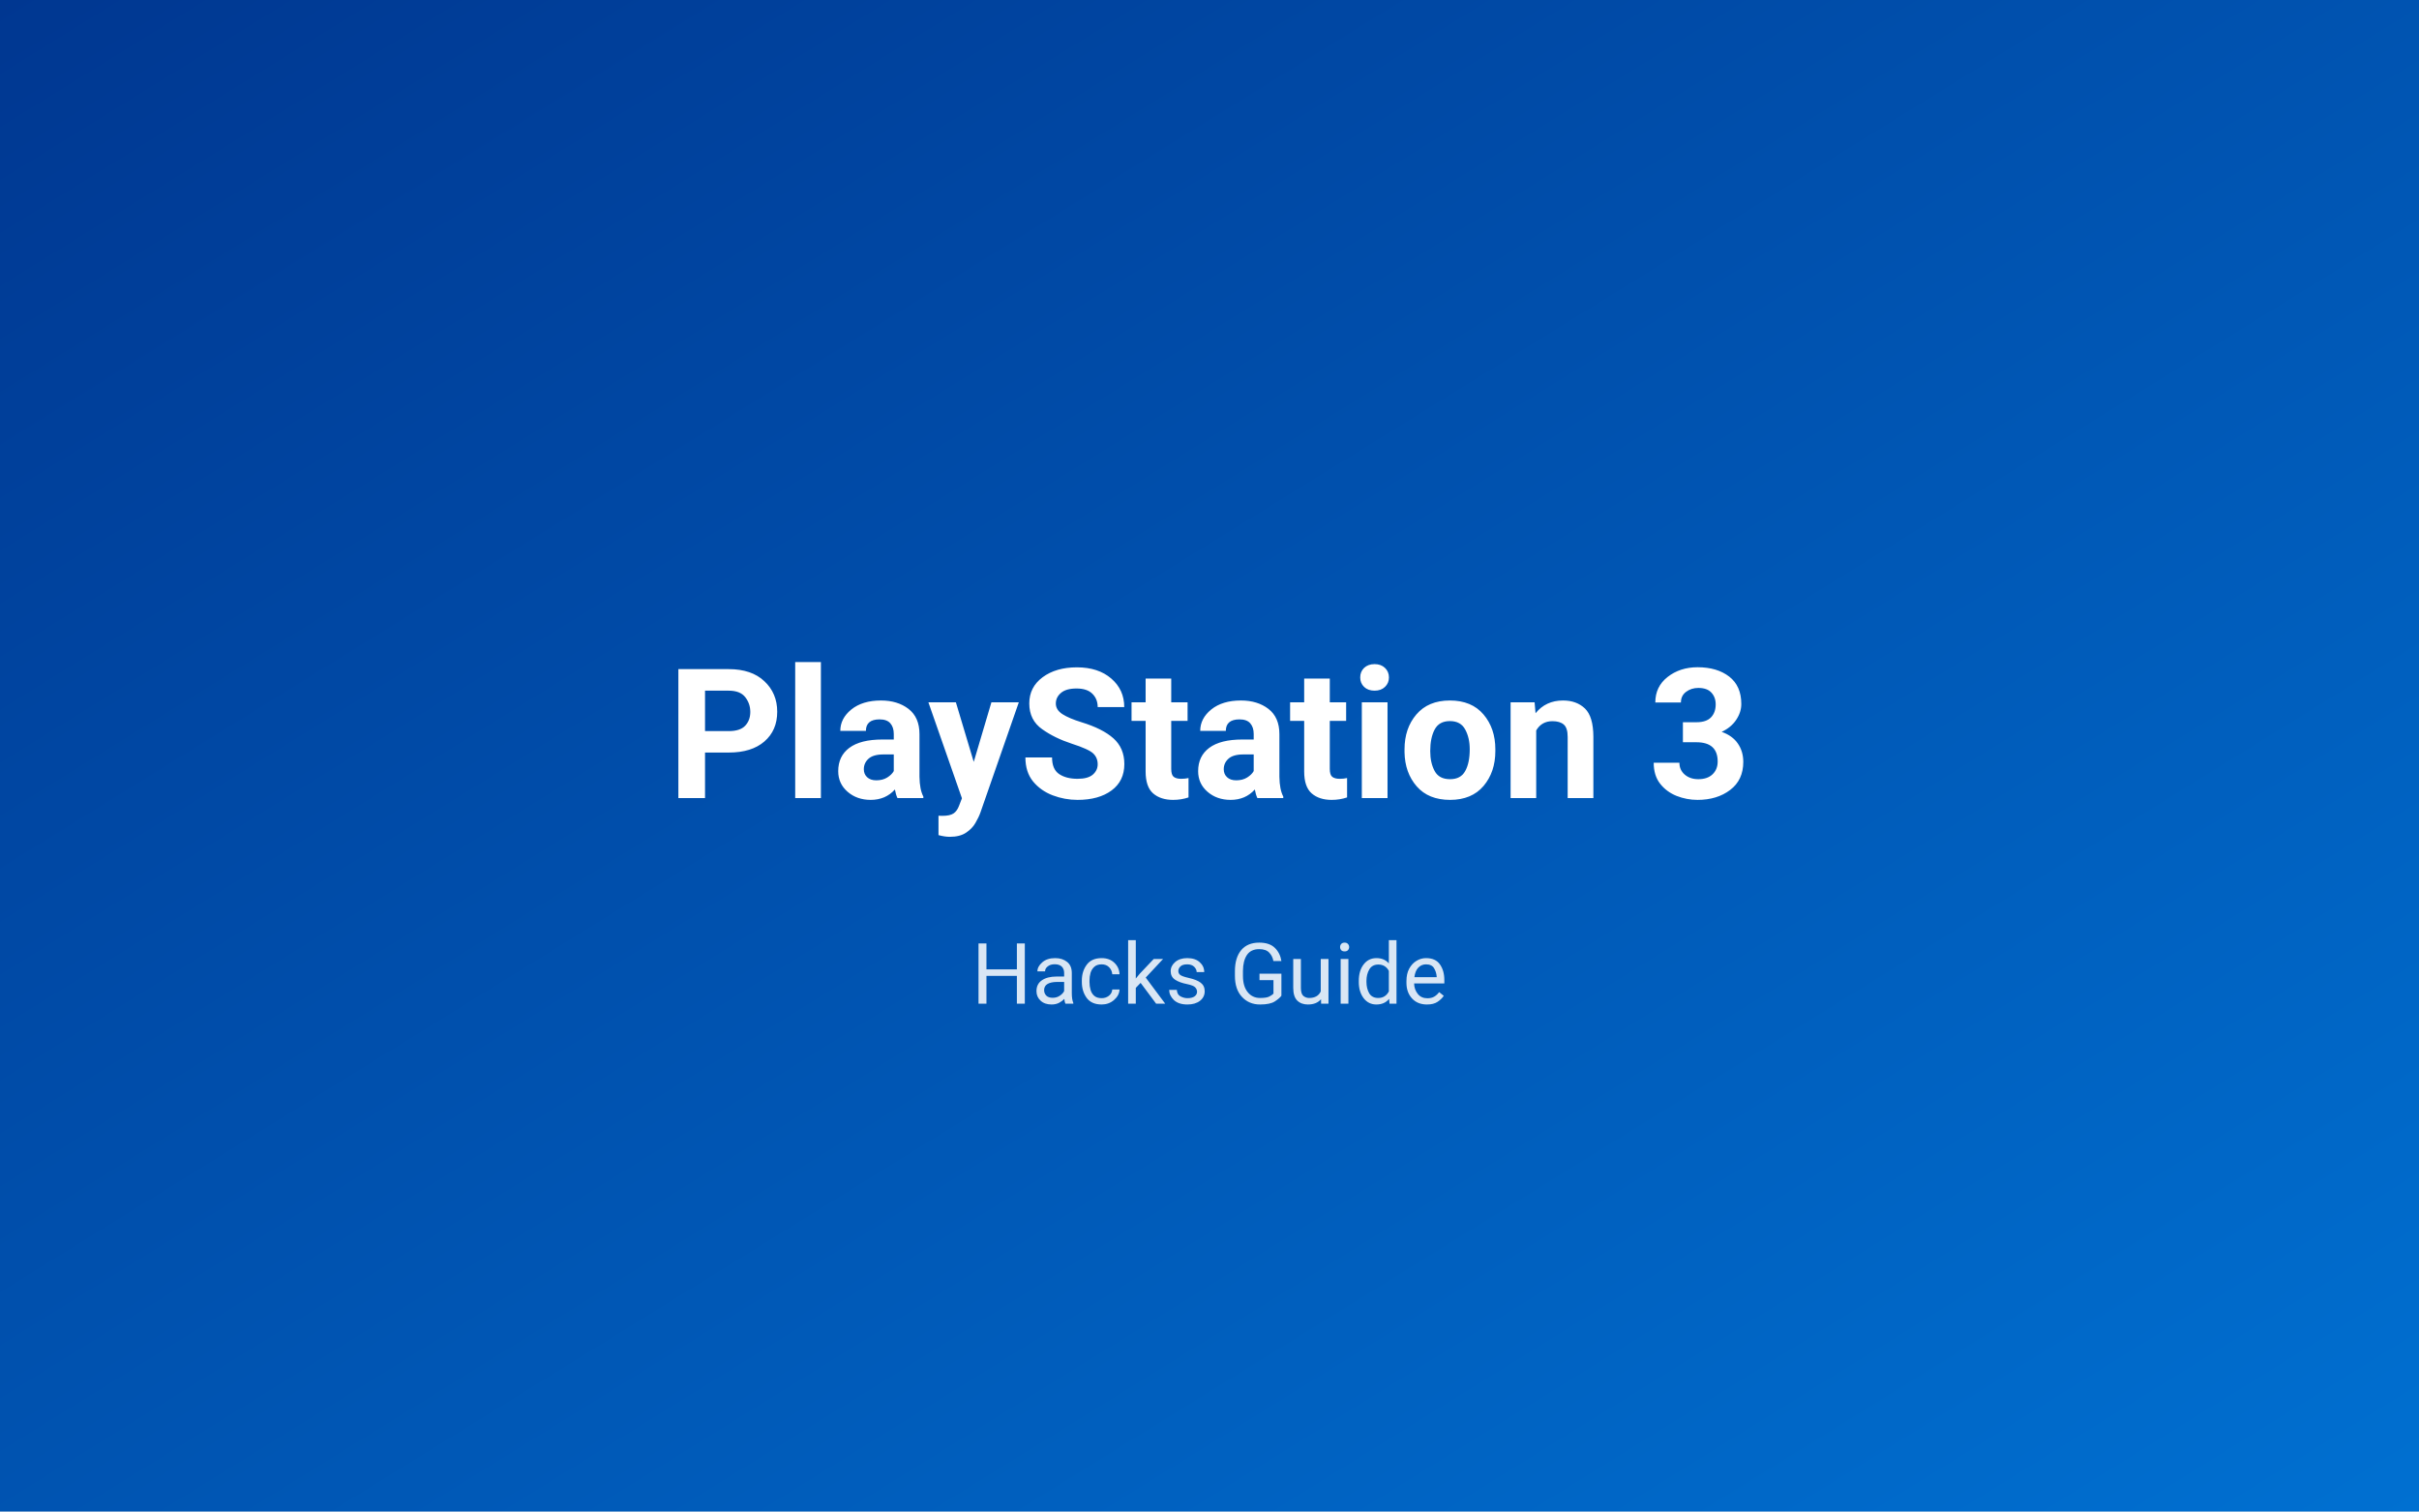
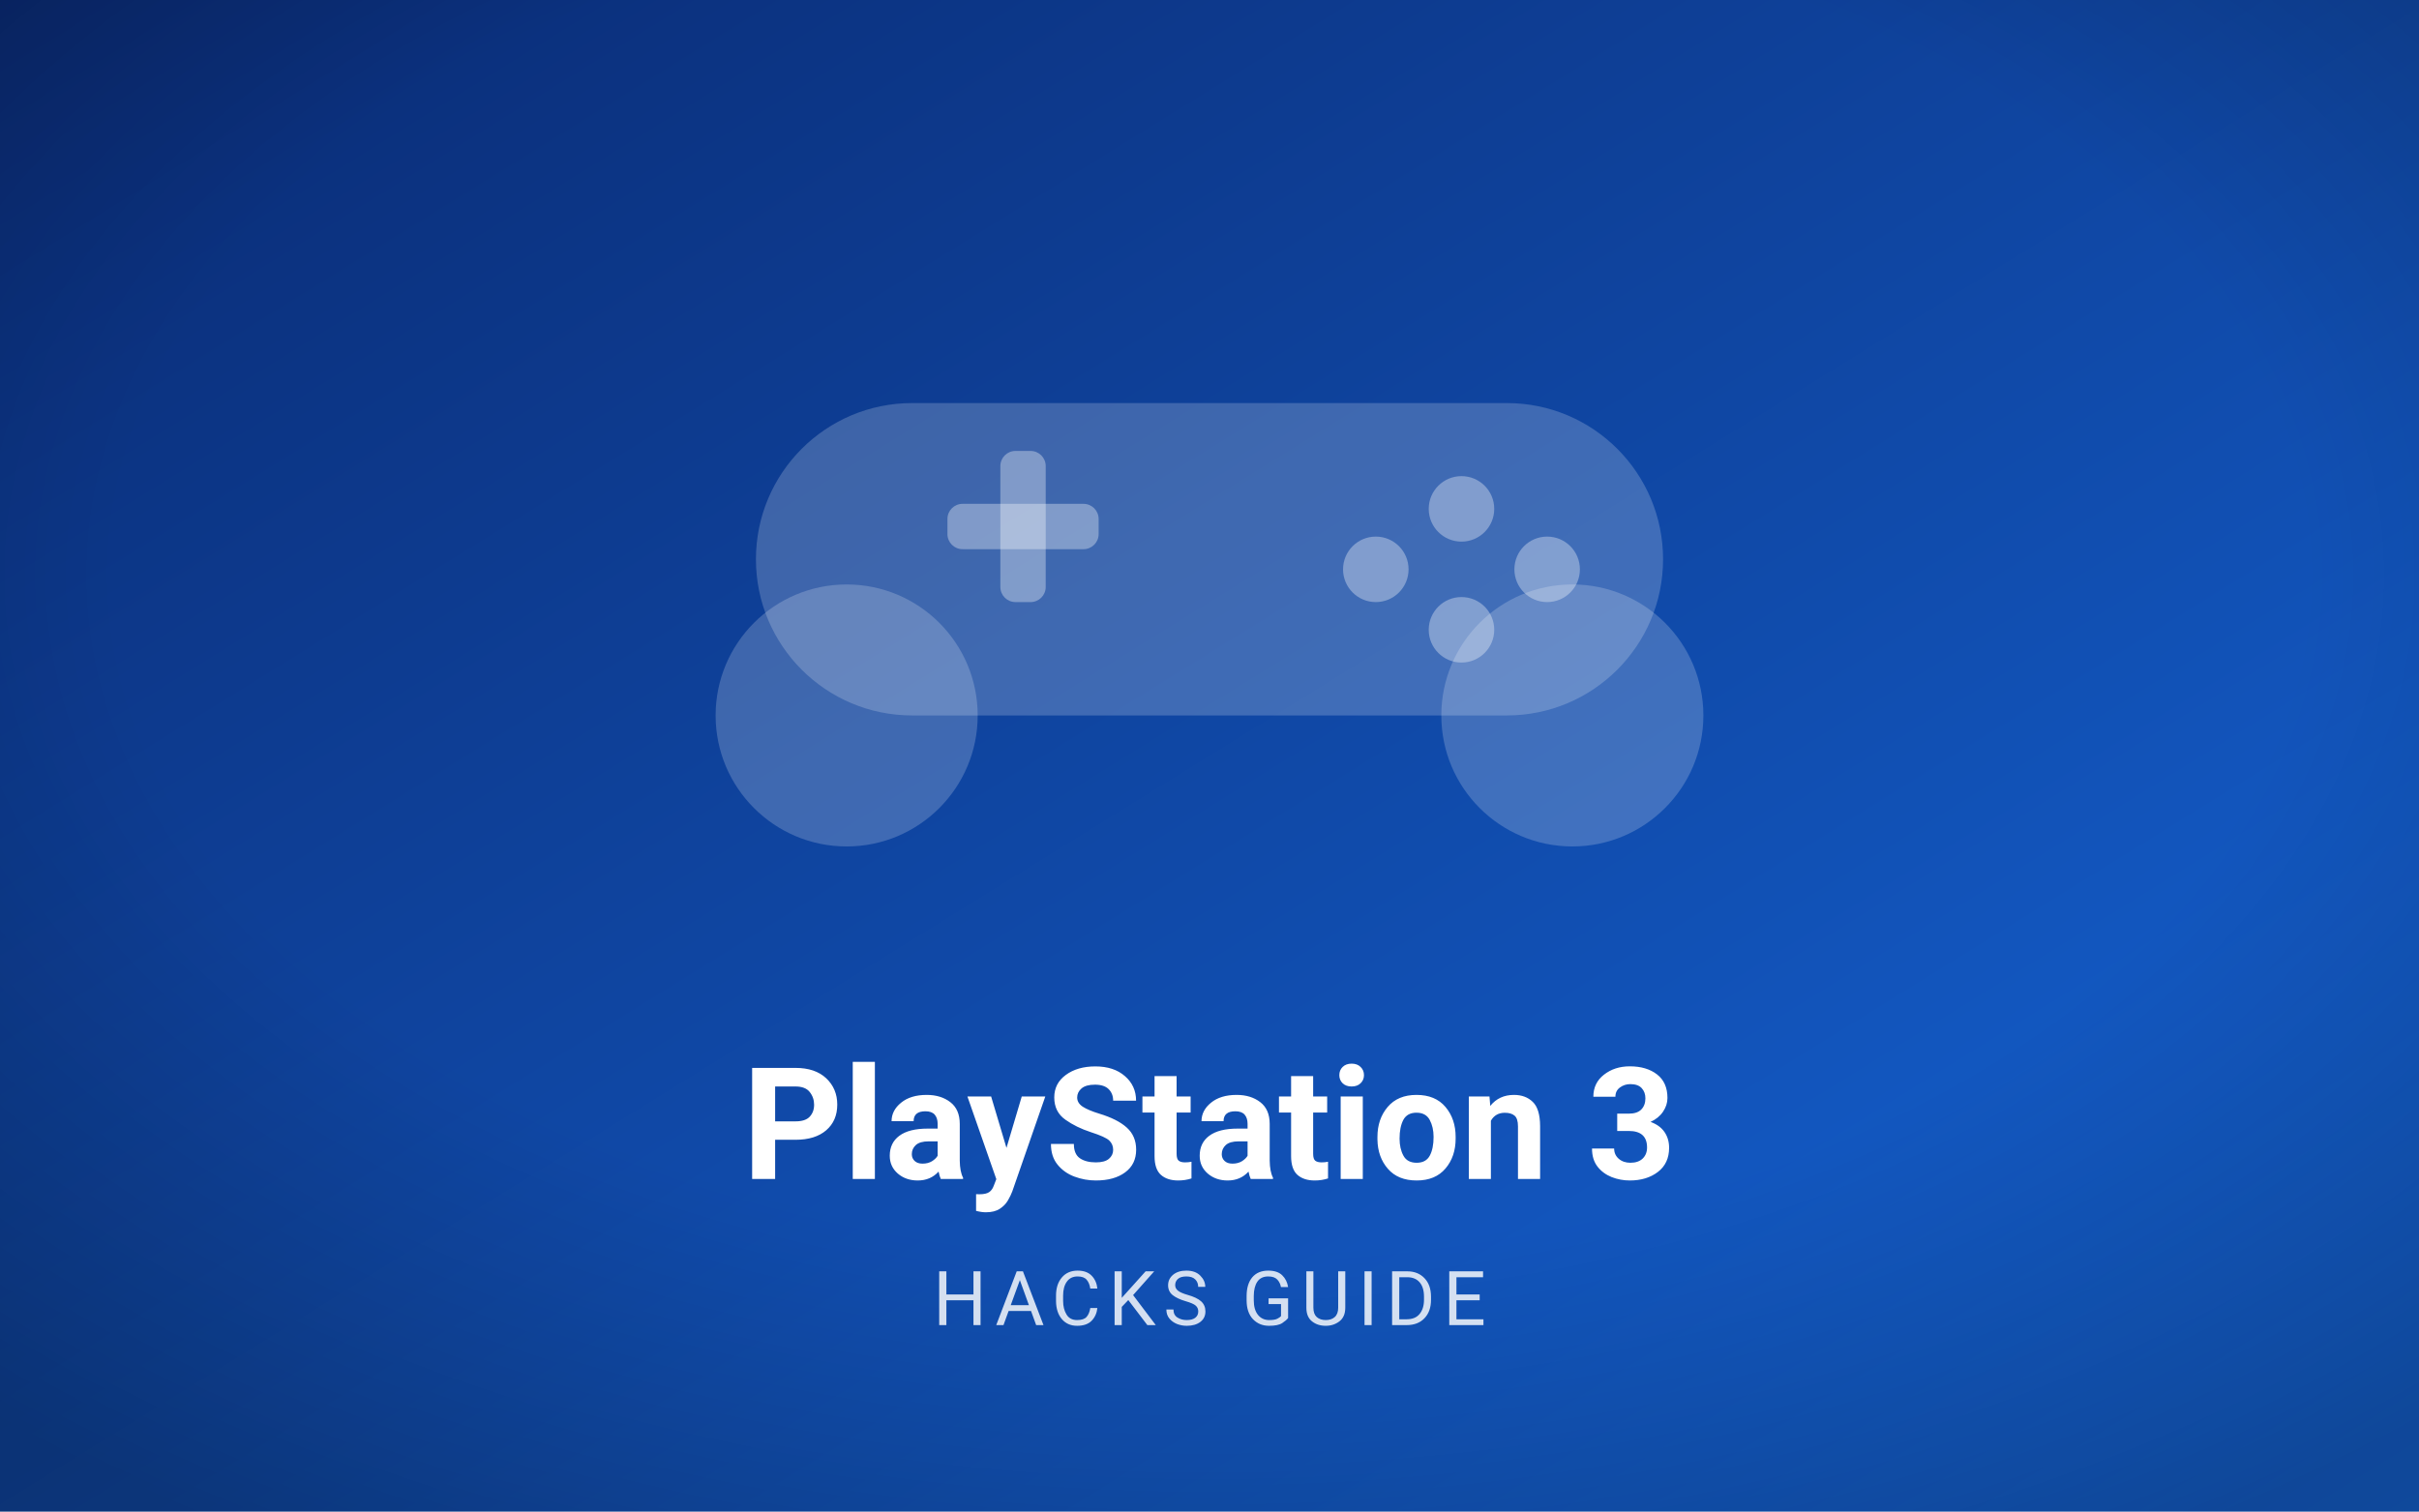
- <svg xmlns="http://www.w3.org/2000/svg" viewBox="0 0 400 250" preserveAspectRatio="xMidYMid slice">
+ <svg xmlns="http://www.w3.org/2000/svg" viewBox="0 0 480 300" preserveAspectRatio="xMidYMid slice">
  <defs>
    <linearGradient id="g" x1="0" y1="0" x2="1" y2="1">
-       <stop offset="0%" stop-color="#003791" />
-       <stop offset="100%" stop-color="#0070d1" />
+       <stop offset="0%" stop-color="#0a2a72" />
+       <stop offset="100%" stop-color="#1565d8" />
    </linearGradient>
+     <radialGradient id="v" cx="50%" cy="38%" r="75%">
+       <stop offset="60%" stop-color="#000000" stop-opacity="0" />
+       <stop offset="100%" stop-color="#000000" stop-opacity="0.28" />
+     </radialGradient>
  </defs>
-   <rect width="400" height="250" fill="url(#g)" />
-   <text x="200" y="132" font-family="-apple-system,BlinkMacSystemFont,Segoe UI,Roboto,Helvetica,Arial,sans-serif" font-size="30" font-weight="700" fill="#ffffff" text-anchor="middle">PlayStation 3</text>
-   <text x="200" y="166" font-family="-apple-system,BlinkMacSystemFont,Segoe UI,Roboto,Helvetica,Arial,sans-serif" font-size="14" fill="#ffffff" fill-opacity="0.85" text-anchor="middle">Hacks Guide</text>
+   <rect width="480" height="300" fill="url(#g)" />
+   <g fill="#ffffff" fill-opacity="0.20">
+     <rect x="150" y="80" width="180" height="62" rx="31" />
+     <circle cx="168" cy="142" r="26" />
+     <circle cx="312" cy="142" r="26" />
+   </g>
+   <g fill="#ffffff" fill-opacity="0.34">
+     <rect x="188" y="100" width="30" height="9" rx="3" />
+     <rect x="198.5" y="89.5" width="9" height="30" rx="3" />
+     <circle cx="290" cy="101" r="6.5" />
+     <circle cx="307" cy="113" r="6.5" />
+     <circle cx="273" cy="113" r="6.5" />
+     <circle cx="290" cy="125" r="6.5" />
+   </g>
+   <rect width="480" height="300" fill="url(#v)" />
+   <text x="240" y="234" font-family="-apple-system,BlinkMacSystemFont,Segoe UI,Roboto,Helvetica,Arial,sans-serif" font-size="31" font-weight="700" fill="#ffffff" text-anchor="middle">PlayStation 3</text>
+   <text x="240" y="263" font-family="-apple-system,BlinkMacSystemFont,Segoe UI,Roboto,Helvetica,Arial,sans-serif" font-size="15" letter-spacing="1.5" fill="#ffffff" fill-opacity="0.82" text-anchor="middle">HACKS GUIDE</text>
</svg>
